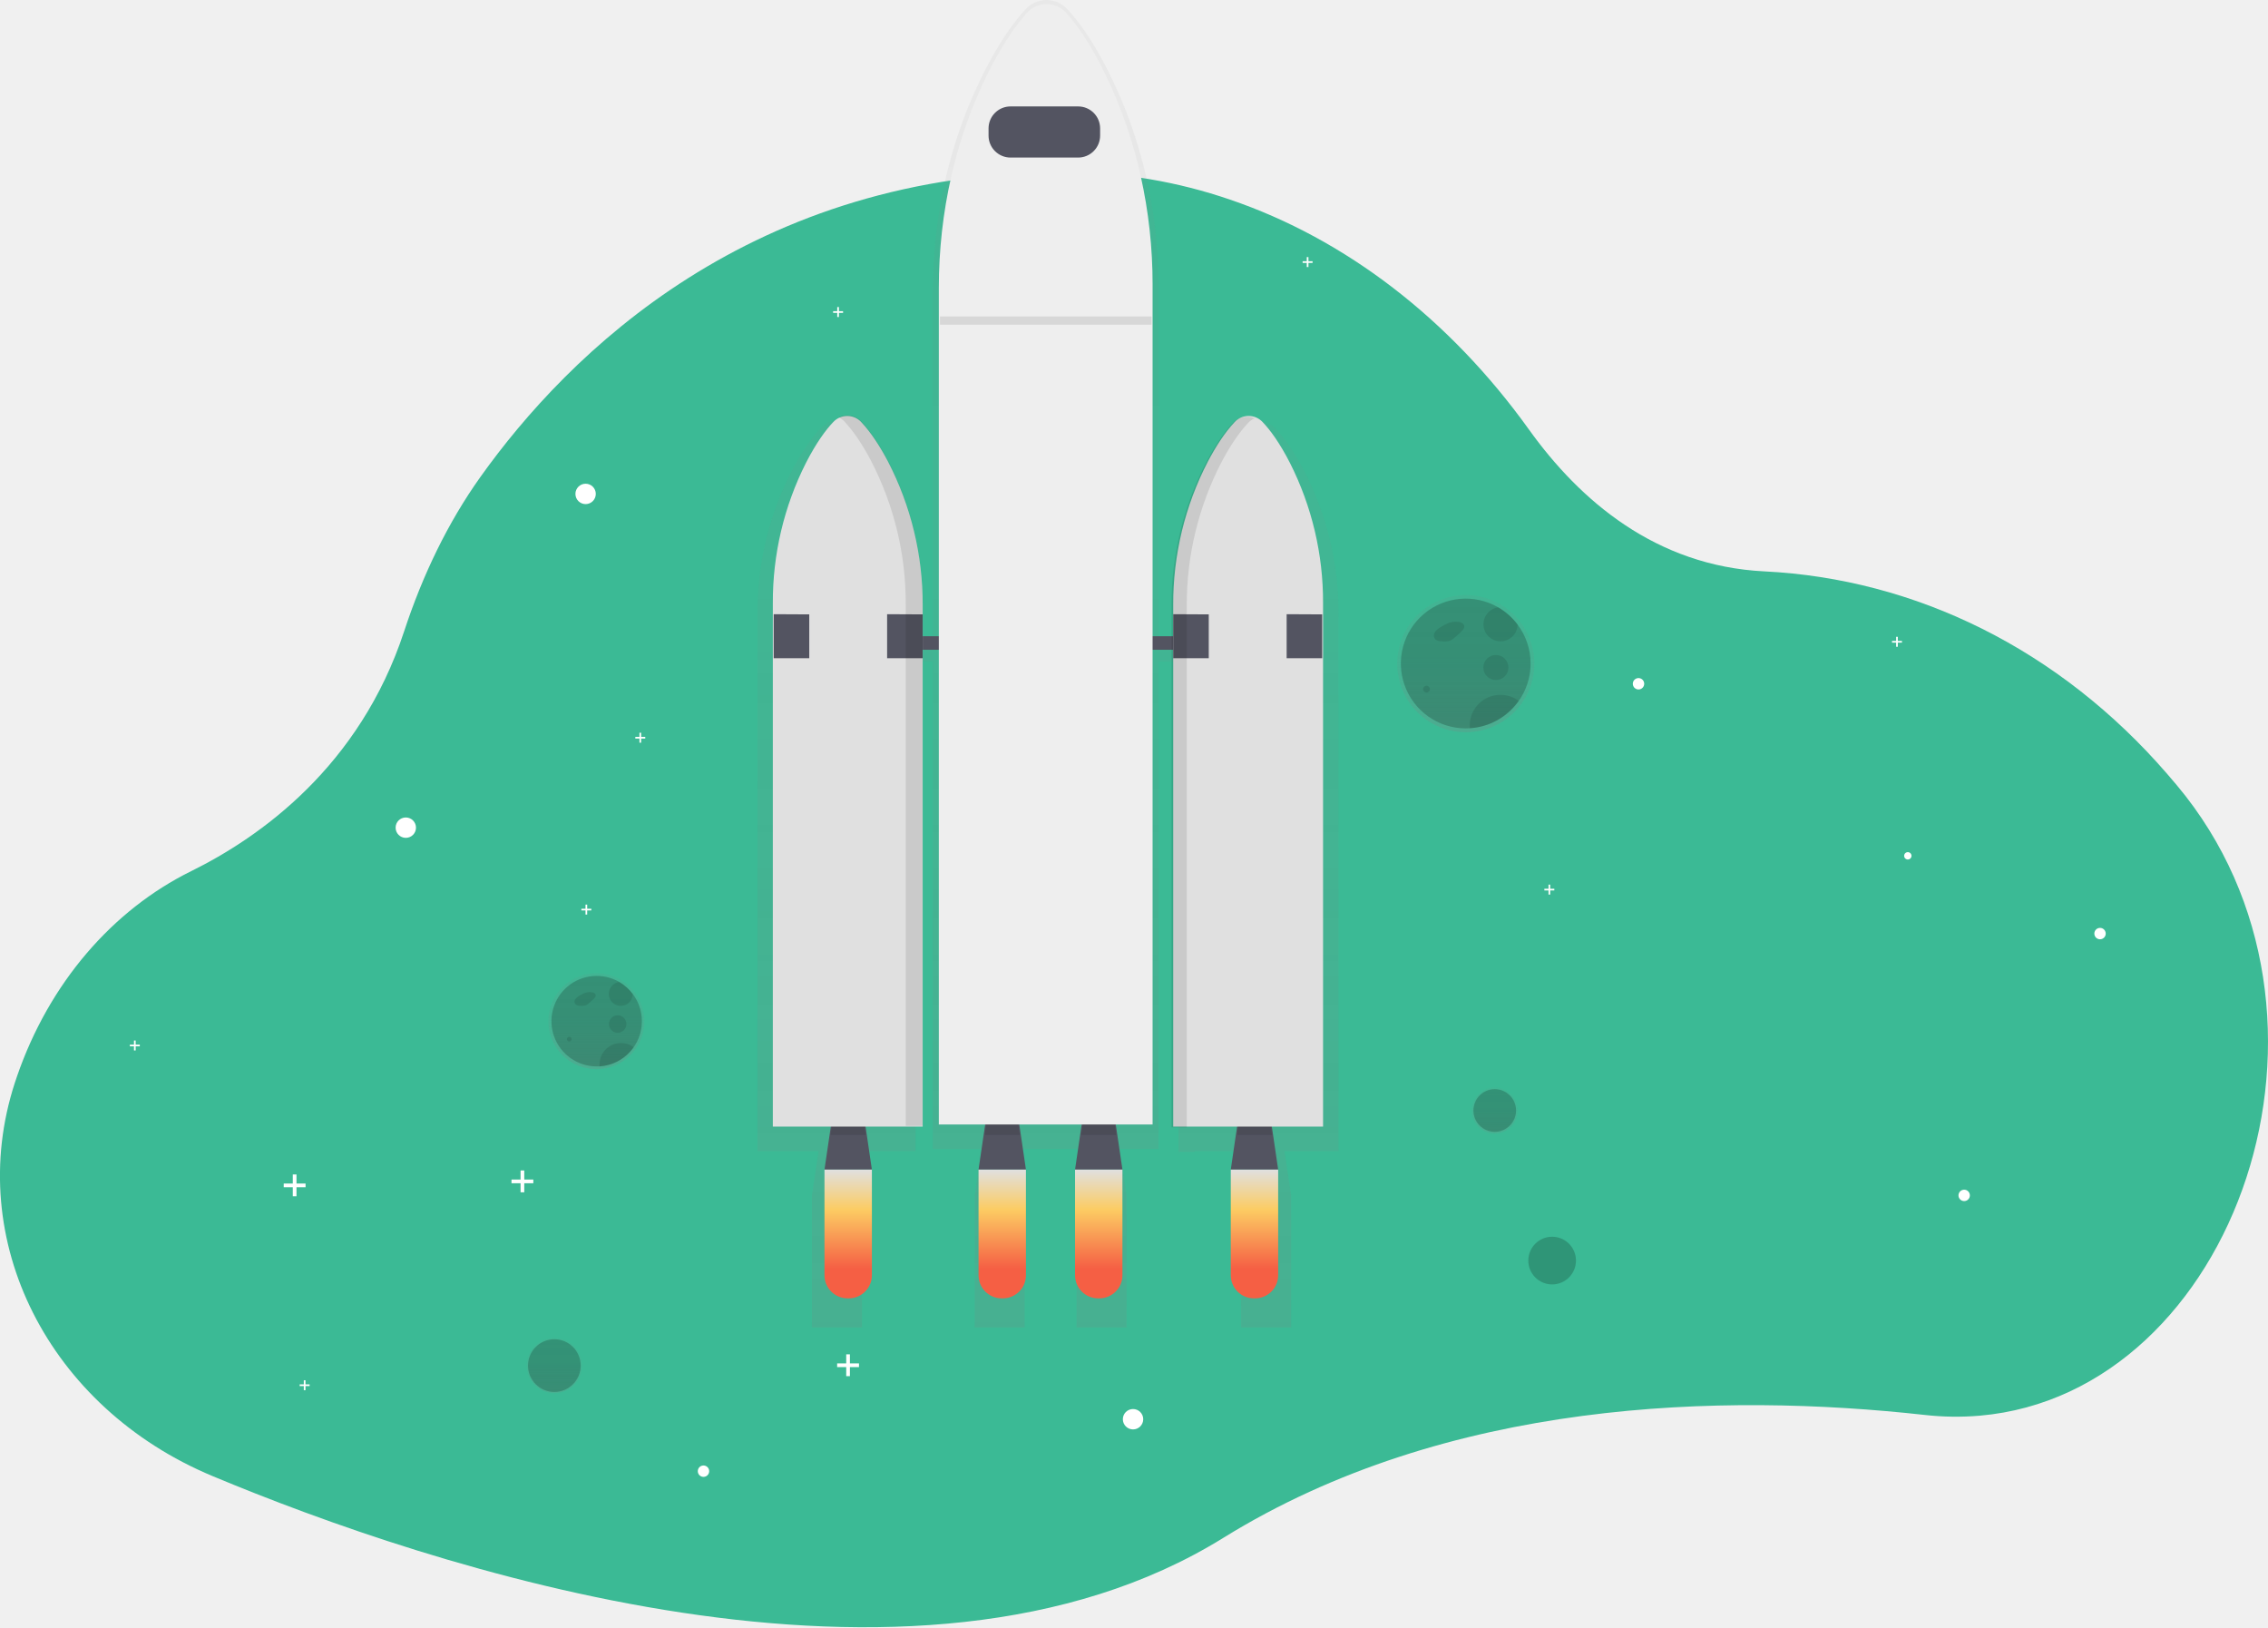
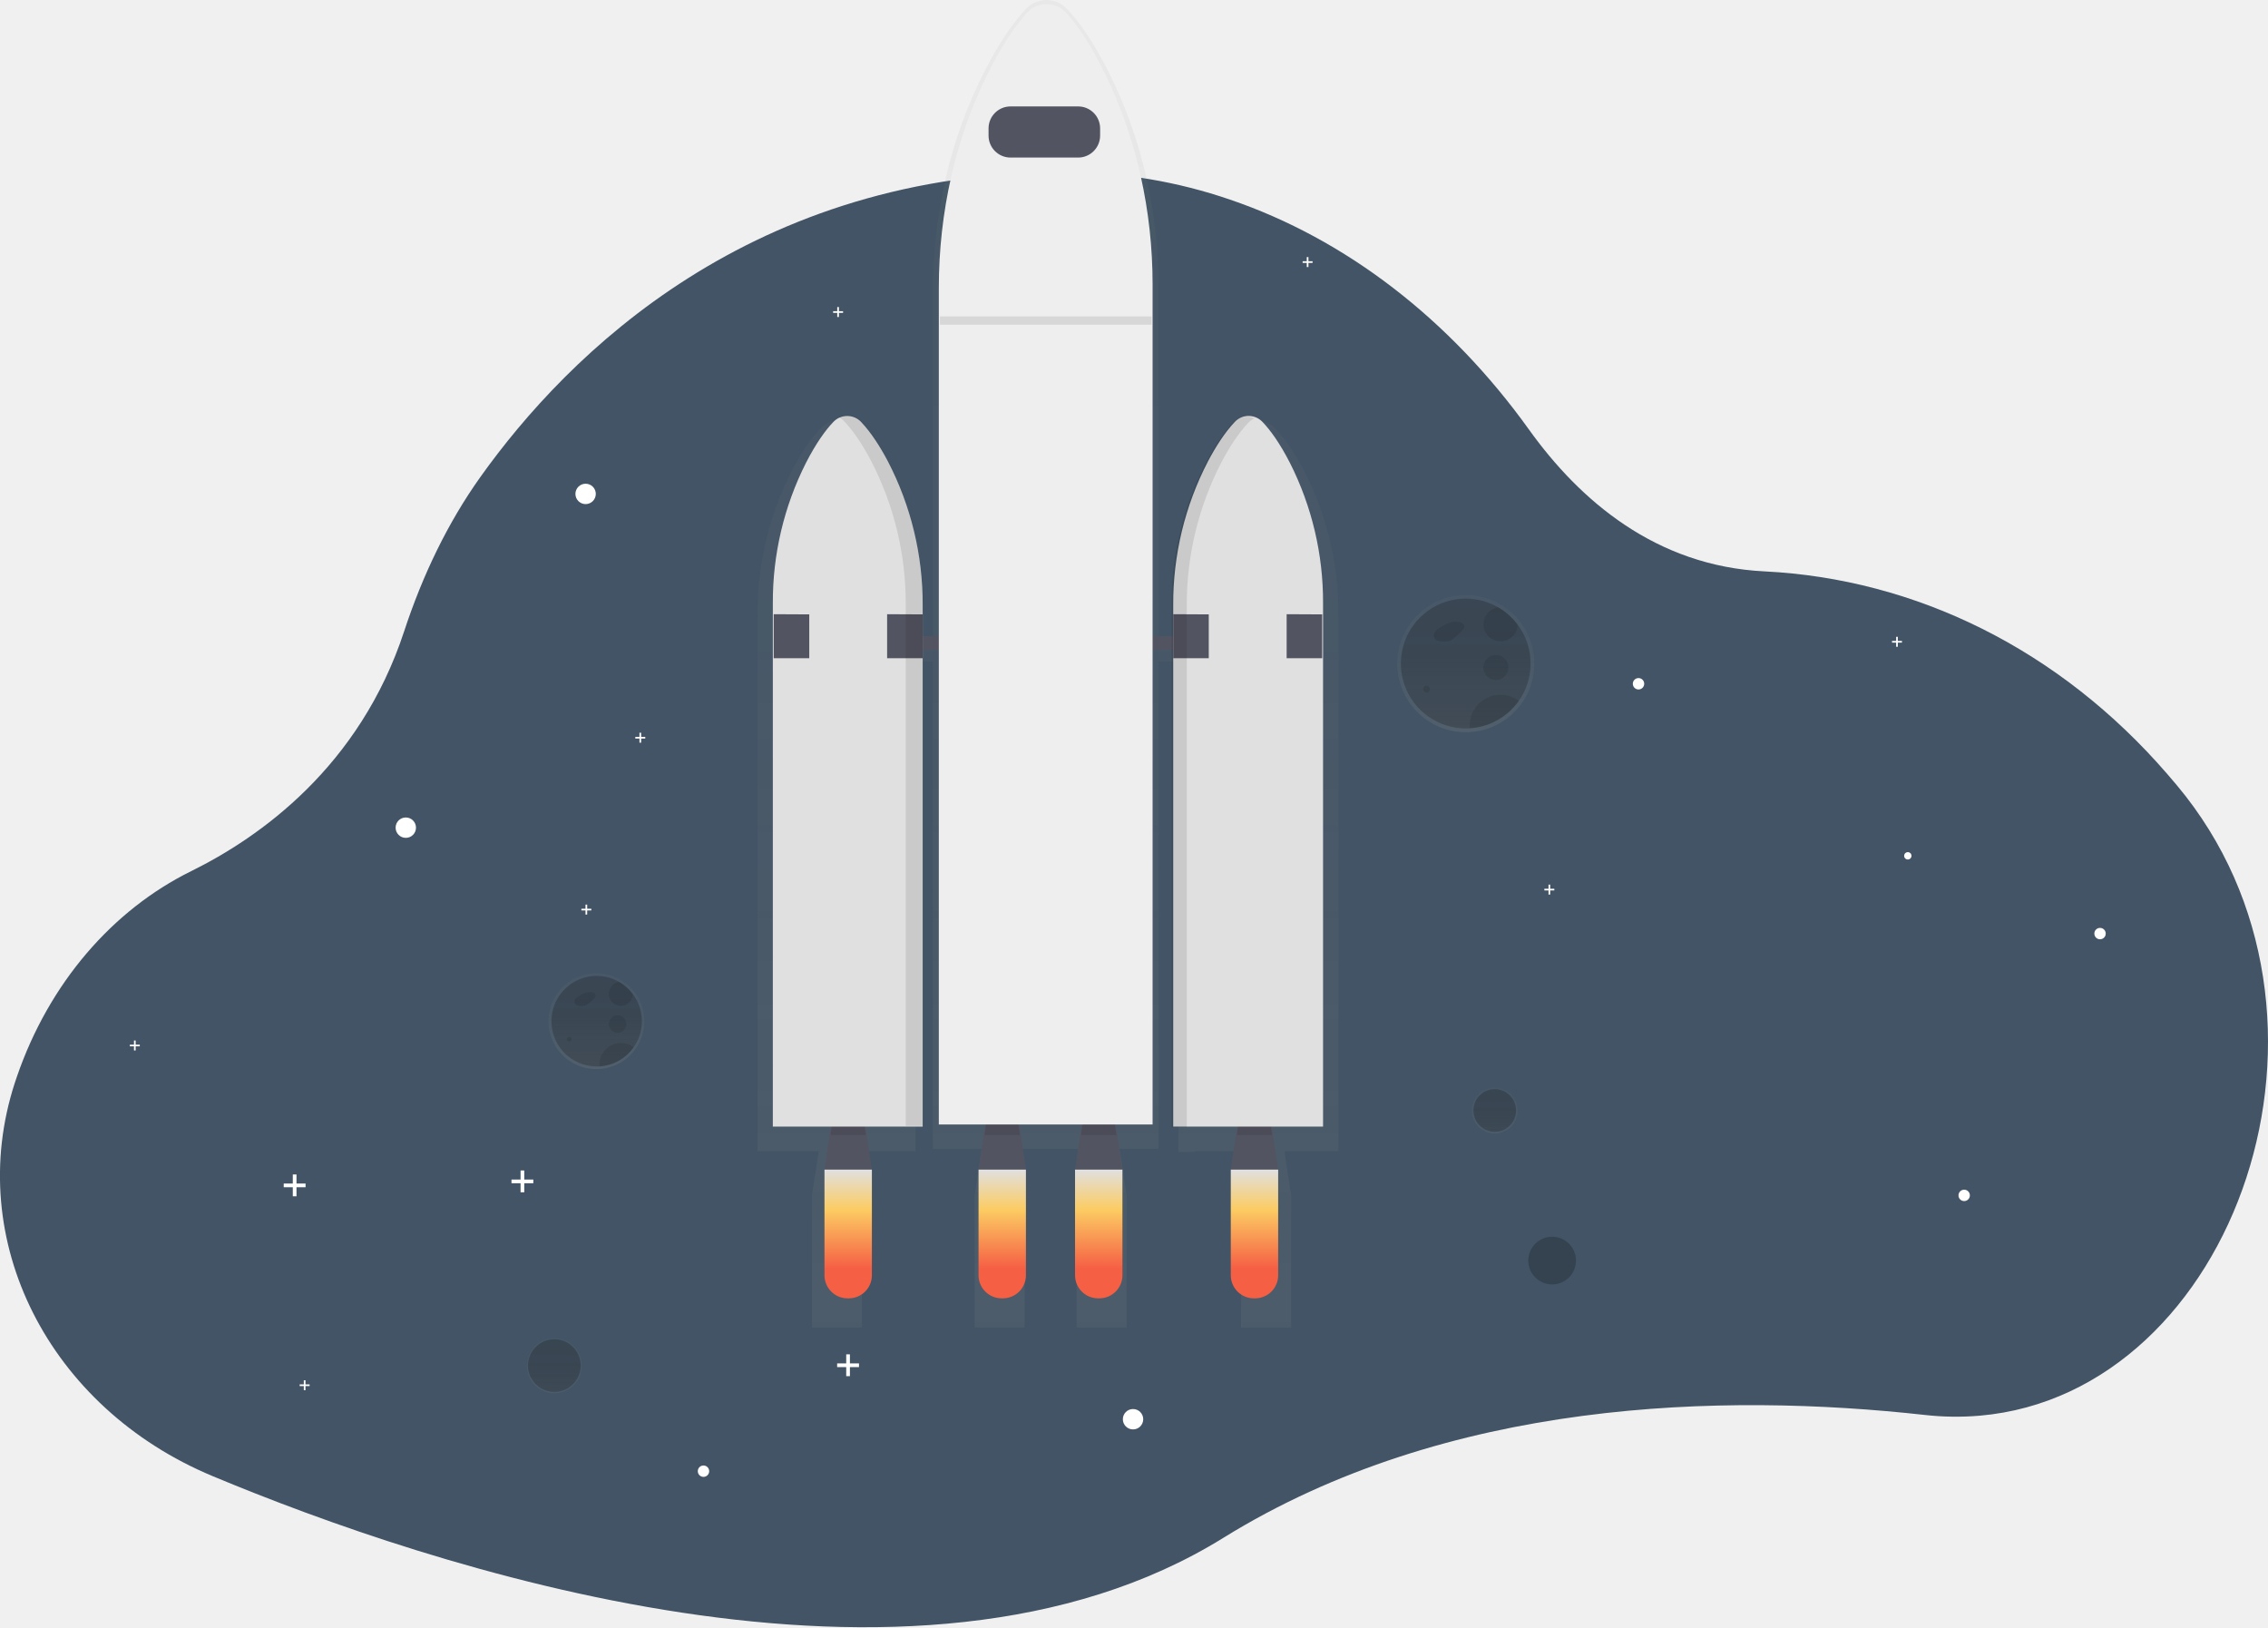
<svg xmlns="http://www.w3.org/2000/svg" xmlns:xlink="http://www.w3.org/1999/xlink" id="f1a3512c-954b-43cd-b4a7-b2a657bfa049" data-name="Layer 1" width="1135.18" height="814.22" viewBox="0 0 1135.18 814.22">
  <defs>
    <linearGradient id="a846f69c-c3f1-49f3-adee-5a4e8443ee4e" x1="277.46" y1="697.11" x2="277.46" y2="669.52" gradientUnits="userSpaceOnUse">
      <stop offset="0" stop-color="gray" stop-opacity="0.25" />
      <stop offset="0.54" stop-color="gray" stop-opacity="0.12" />
      <stop offset="1" stop-color="gray" stop-opacity="0.1" />
    </linearGradient>
    <linearGradient id="b1395abd-e294-4466-9af9-40f9f1f4ad0f" x1="748.15" y1="567.16" x2="748.15" y2="544.13" xlink:href="#a846f69c-c3f1-49f3-adee-5a4e8443ee4e" />
    <linearGradient id="a8b11853-451e-4181-8600-fa718044326b" x1="556.93" y1="707.16" x2="556.93" y2="42.89" xlink:href="#a846f69c-c3f1-49f3-adee-5a4e8443ee4e" />
    <linearGradient id="f1ea05b4-3102-498a-ab85-05d222a08540" x1="456.95" y1="628.14" x2="456.95" y2="692.54" gradientUnits="userSpaceOnUse">
      <stop offset="0" stop-color="#e0e0e0" />
      <stop offset="0.31" stop-color="#fccc63" />
      <stop offset="0.77" stop-color="#f55f44" />
    </linearGradient>
    <linearGradient id="a65a9945-4cea-45de-8969-2abf9ed9c602" x1="534.05" y1="628.14" x2="534.05" y2="692.54" xlink:href="#f1ea05b4-3102-498a-ab85-05d222a08540" />
    <linearGradient id="e83da883-60d3-4fc8-a1fc-2d21e84cc652" x1="582.35" y1="628.14" x2="582.35" y2="692.54" xlink:href="#f1ea05b4-3102-498a-ab85-05d222a08540" />
    <linearGradient id="e7319a41-e0d4-4be9-9de6-9ff87ed2cc66" x1="660.3" y1="628.14" x2="660.3" y2="692.54" xlink:href="#f1ea05b4-3102-498a-ab85-05d222a08540" />
    <linearGradient id="a8b1f8cd-6e4b-4699-9cd1-501c51b12a87" x1="766.05" y1="409.23" x2="766.05" y2="340.57" xlink:href="#a846f69c-c3f1-49f3-adee-5a4e8443ee4e" />
    <linearGradient id="ef97273a-5cfd-4109-a624-feeb24fdeadc" x1="331.05" y1="577.85" x2="331.05" y2="529.94" xlink:href="#a846f69c-c3f1-49f3-adee-5a4e8443ee4e" />
  </defs>
-   <path d="M1023.41,751.25a139.92,139.92,0,0,1-27.7-.37c-101.12-11.18-238.82-8-351.07,61.55C489.4,908.6,246.11,826.27,138.79,781.48c-82-34.21-124.57-118-99-196.65.36-1.11.73-2.22,1.12-3.33C57,534.76,88.76,498.18,128.09,478.79c34.28-16.9,84.33-52.19,106.6-120,9.2-28,21.82-54.34,38.21-77.3C316.79,220,408.67,128.43,566.69,129a254.66,254.66,0,0,1,81.41,13.78c57.73,19.67,109.87,59.66,149.63,115.1,25.37,35.36,63.39,68.23,117.82,70.91,75.54,3.74,147.63,38.91,201.71,101.5,1.56,1.8,3.1,3.61,4.64,5.44C1218.19,550.44,1151.31,740.07,1023.41,751.25Z" transform="translate(-32.41 -42.89)" fill="#3bba95" />
+   <path d="M1023.41,751.25a139.92,139.92,0,0,1-27.7-.37c-101.12-11.18-238.82-8-351.07,61.55C489.4,908.6,246.11,826.27,138.79,781.48c-82-34.21-124.57-118-99-196.65.36-1.11.73-2.22,1.12-3.33C57,534.76,88.76,498.18,128.09,478.79c34.28-16.9,84.33-52.19,106.6-120,9.2-28,21.82-54.34,38.21-77.3C316.79,220,408.67,128.43,566.69,129a254.66,254.66,0,0,1,81.41,13.78c57.73,19.67,109.87,59.66,149.63,115.1,25.37,35.36,63.39,68.23,117.82,70.91,75.54,3.74,147.63,38.91,201.71,101.5,1.56,1.8,3.1,3.61,4.64,5.44C1218.19,550.44,1151.31,740.07,1023.41,751.25Z" transform="translate(-32.41 -42.89)" fill="#425465" />
  <g opacity="0.7">
    <circle cx="277.46" cy="683.31" r="13.8" fill="url(#a846f69c-c3f1-49f3-adee-5a4e8443ee4e)" />
  </g>
  <circle cx="277.46" cy="683.31" r="13.18" opacity="0.2" />
  <circle cx="203.11" cy="414.14" r="5.1" fill="#fff" />
  <circle cx="567.11" cy="710.14" r="5.1" fill="#fff" />
  <circle cx="352.11" cy="736.14" r="2.85" fill="#fff" />
  <circle cx="983.11" cy="598.14" r="2.85" fill="#fff" />
  <circle cx="820.11" cy="342.14" r="2.85" fill="#fff" />
  <circle cx="1051.11" cy="467.14" r="2.85" fill="#fff" />
  <circle cx="293.11" cy="247.14" r="5.1" fill="#fff" />
  <polygon points="152.94 592.21 148.4 592.21 148.4 587.67 146.55 587.67 146.55 592.21 142.01 592.21 142.01 594.06 146.55 594.06 146.55 598.59 148.4 598.59 148.4 594.06 152.94 594.06 152.94 592.21" fill="#fff" />
  <polygon points="266.94 590.21 262.4 590.21 262.4 585.67 260.55 585.67 260.55 590.21 256.01 590.21 256.01 592.06 260.55 592.06 260.55 596.59 262.4 596.59 262.4 592.06 266.94 592.06 266.94 590.21" fill="#fff" />
  <polygon points="429.94 682.21 425.4 682.21 425.4 677.67 423.55 677.67 423.55 682.21 419.01 682.21 419.01 684.06 423.55 684.06 423.55 688.59 425.4 688.59 425.4 684.06 429.94 684.06 429.94 682.21" fill="#fff" />
  <polygon points="656.97 130.71 654.9 130.71 654.9 128.64 654.06 128.64 654.06 130.71 651.99 130.71 651.99 131.55 654.06 131.55 654.06 133.62 654.9 133.62 654.9 131.55 656.97 131.55 656.97 130.71" fill="#fff" />
  <polygon points="951.97 320.71 949.9 320.71 949.9 318.64 949.06 318.64 949.06 320.71 946.99 320.71 946.99 321.55 949.06 321.55 949.06 323.62 949.9 323.62 949.9 321.55 951.97 321.55 951.97 320.71" fill="#fff" />
  <polygon points="777.97 444.71 775.9 444.71 775.9 442.64 775.06 442.64 775.06 444.71 772.99 444.71 772.99 445.55 775.06 445.55 775.06 447.62 775.9 447.62 775.9 445.55 777.97 445.55 777.97 444.71" fill="#fff" />
  <polygon points="69.97 522.71 67.9 522.71 67.9 520.64 67.06 520.64 67.06 522.71 64.99 522.71 64.99 523.55 67.06 523.55 67.06 525.62 67.9 525.62 67.9 523.55 69.97 523.55 69.97 522.71" fill="#fff" />
  <polygon points="154.97 692.71 152.9 692.71 152.9 690.64 152.06 690.64 152.06 692.71 149.99 692.71 149.99 693.55 152.06 693.55 152.06 695.62 152.9 695.62 152.9 693.55 154.97 693.55 154.97 692.71" fill="#fff" />
  <polygon points="421.97 155.71 419.9 155.71 419.9 153.64 419.06 153.64 419.06 155.71 416.99 155.71 416.99 156.55 419.06 156.55 419.06 158.62 419.9 158.62 419.9 156.55 421.97 156.55 421.97 155.71" fill="#fff" />
  <polygon points="295.97 454.71 293.9 454.71 293.9 452.64 293.06 452.64 293.06 454.71 290.99 454.71 290.99 455.55 293.06 455.55 293.06 457.62 293.9 457.62 293.9 455.55 295.97 455.55 295.97 454.71" fill="#fff" />
  <polygon points="322.97 368.71 320.9 368.71 320.9 366.64 320.06 366.64 320.06 368.71 317.99 368.71 317.99 369.55 320.06 369.55 320.06 371.62 320.9 371.62 320.9 369.55 322.97 369.55 322.97 368.71" fill="#fff" />
  <g opacity="0.7">
    <circle cx="748.15" cy="555.65" r="11.52" fill="url(#b1395abd-e294-4466-9af9-40f9f1f4ad0f)" />
  </g>
  <circle cx="748.15" cy="555.65" r="10.67" opacity="0.2" />
  <circle cx="776.88" cy="630.76" r="11.93" opacity="0.2" />
  <g opacity="0.7">
    <path d="M702.38,349.92a154.77,154.77,0,0,0-17.5-72c-5.49-10.44-10.5-16.92-14.36-20.91a10.25,10.25,0,0,0-11.74-2.26,10.64,10.64,0,0,0-4.11,2.65c-5.21,5.4-9.92,12.54-14,20.13a155.43,155.43,0,0,0-18.37,74v15.48h-9.93V187c0-37.72-8.44-74.93-25-107.93-7.84-15.64-15-25.36-20.49-31.33a14.2,14.2,0,0,0-21.35,0c-7.44,8.09-14.16,18.79-20,30.16-17.39,33.72-26.22,72-26.22,110.82V366.94h-8.58V350.71a155.39,155.39,0,0,0-18.37-73.95c-4.11-7.59-8.82-14.73-14-20.13a10.27,10.27,0,0,0-12-2.18l.36.19a10.76,10.76,0,0,0-3.35,2.34c-3.85,4-8.86,10.47-14.35,20.91a154.77,154.77,0,0,0-17.5,72v269h30.64L438.78,641v66.13h25.06V641l-3.35-22.12h30.2v-245h8.58V617.82h24.47L520.23,641v66.13h25.06V641l-3.51-23.21h33L571.25,641v66.13h25.06V641l-3.51-23.21h19.54V373.91h9.93V619.28h8.05v-.37h26.62L653.6,641v66.13h25.06V641l-3.35-22.12h27.07Z" transform="translate(-32.41 -42.89)" fill="url(#a8b11853-451e-4181-8600-fa718044326b)" />
  </g>
  <polygon points="436.4 585.25 412.67 585.25 416.91 556.44 432.16 556.44 436.4 585.25" fill="#535461" />
  <g opacity="0.1">
    <polygon points="415.73 567.88 433.34 567.88 432.16 559.83 416.91 559.83 415.73 567.88" />
  </g>
  <polygon points="639.75 585.25 616.03 585.25 620.26 556.44 635.52 556.44 639.75 585.25" fill="#535461" />
  <g opacity="0.1">
    <polygon points="619.08 567.88 636.7 567.88 635.52 559.83 620.26 559.83 619.08 567.88" />
  </g>
  <polygon points="513.5 585.25 489.78 585.25 494.01 556.44 509.27 556.44 513.5 585.25" fill="#535461" />
  <g opacity="0.1">
    <polygon points="492.83 567.88 510.45 567.88 509.27 559.83 494.01 559.83 492.83 567.88" />
  </g>
  <polygon points="561.8 585.25 538.08 585.25 542.31 556.44 557.56 556.44 561.8 585.25" fill="#535461" />
  <g opacity="0.1">
    <polygon points="541.13 567.88 558.75 567.88 557.56 559.83 542.31 559.83 541.13 567.88" />
  </g>
  <rect x="436.4" y="318.35" width="169.46" height="6.78" fill="#535461" />
  <path d="M664.46,254.16a9.55,9.55,0,0,0-14.16,0c-4.93,5.26-9.39,12.21-13.28,19.6a154.77,154.77,0,0,0-17.39,72V606.6h75V344.66a154.22,154.22,0,0,0-16.57-70.14C672.85,264.36,668.11,258,664.46,254.16Z" transform="translate(-32.41 -42.89)" fill="#e0e0e0" />
  <path d="M449.39,254.16a9.55,9.55,0,0,1,14.16,0c4.94,5.26,9.39,12.21,13.29,19.6a154.89,154.89,0,0,1,17.39,72V606.6h-75V344.66a154.22,154.22,0,0,1,16.57-70.14C441,264.36,445.74,258,449.39,254.16Z" transform="translate(-32.41 -42.89)" fill="#e0e0e0" />
  <polygon points="387.25 307.33 405.05 307.42 405.05 329.36 387.25 329.36 387.25 307.33" fill="#535461" />
  <polygon points="444.02 307.33 461.82 307.42 461.82 329.36 444.02 329.36 444.02 307.33" fill="#535461" />
  <polygon points="587.22 307.33 605.01 307.42 605.01 329.36 587.22 329.36 587.22 307.33" fill="#535461" />
  <polygon points="643.99 307.33 661.78 307.42 661.78 329.36 643.99 329.36 643.99 307.33" fill="#535461" />
  <g opacity="0.1">
    <path d="M476.84,273.42c-3.9-7.39-8.35-14.34-13.29-19.6a9.51,9.51,0,0,0-11.33-2.13,10.11,10.11,0,0,1,2.86,2.13c4.93,5.26,9.39,12.21,13.28,19.6a154.75,154.75,0,0,1,17.39,72V606.24h8.48V345.43A154.88,154.88,0,0,0,476.84,273.42Z" transform="translate(-32.41 -42.89)" />
  </g>
  <g opacity="0.1">
    <path d="M643.8,274.14c3.89-7.39,8.35-14.34,13.28-19.6a9.92,9.92,0,0,1,3.28-2.34,9.54,9.54,0,0,0-10.9,2.34c-4.94,5.26-9.4,12.21-13.29,19.6a154.89,154.89,0,0,0-17.39,72V607h7.63V346.16A154.77,154.77,0,0,1,643.8,274.14Z" transform="translate(-32.41 -42.89)" />
  </g>
  <path d="M457.27,692.54h-.65A11.54,11.54,0,0,1,445.08,681V628.14h23.73V681A11.54,11.54,0,0,1,457.27,692.54Z" transform="translate(-32.41 -42.89)" fill="url(#f1ea05b4-3102-498a-ab85-05d222a08540)" />
  <path d="M534.38,692.54h-.66A11.54,11.54,0,0,1,522.19,681V628.14h23.72V681A11.54,11.54,0,0,1,534.38,692.54Z" transform="translate(-32.41 -42.89)" fill="url(#a65a9945-4cea-45de-8969-2abf9ed9c602)" />
  <path d="M582.67,692.54H582A11.54,11.54,0,0,1,570.49,681V628.14h23.72V681A11.54,11.54,0,0,1,582.67,692.54Z" transform="translate(-32.41 -42.89)" fill="url(#e83da883-60d3-4fc8-a1fc-2d21e84cc652)" />
  <path d="M660.63,692.54H660A11.54,11.54,0,0,1,648.44,681V628.14h23.72V681A11.54,11.54,0,0,1,660.63,692.54Z" transform="translate(-32.41 -42.89)" fill="url(#e7319a41-e0d4-4be9-9de6-9ff87ed2cc66)" />
  <path d="M566.34,49.64a13.2,13.2,0,0,0-20.21,0c-7,7.88-13.4,18.29-19,29.37-16.46,32.84-24.82,70.12-24.82,107.92V605.54h107V185.25c0-36.73-8-73-23.64-105.1C578.32,64.92,571.55,55.45,566.34,49.64Z" transform="translate(-32.41 -42.89)" fill="#eee" />
  <rect x="494.79" y="53.25" width="55.84" height="25.59" rx="11" fill="#535461" />
  <g opacity="0.1">
    <rect x="470.48" y="158.35" width="105.91" height="4.11" />
  </g>
  <path d="M793.45,354.22h0a34.62,34.62,0,0,0-10.22-9h0a34.33,34.33,0,1,0-17.17,64.07c.73,0,1.46,0,2.17-.08a34.32,34.32,0,0,0,25.23-54.93Z" transform="translate(-32.41 -42.89)" fill="url(#a8b1f8cd-6e4b-4699-9cd1-501c51b12a87)" />
  <path d="M798.5,374.9a32.45,32.45,0,0,1-30.4,32.38c-.67,0-1.36.07-2.05.07a32.46,32.46,0,1,1,16.23-60.56h0a32.59,32.59,0,0,1,9.66,8.56h0A32.3,32.3,0,0,1,798.5,374.9Z" transform="translate(-32.41 -42.89)" opacity="0.2" />
  <path d="M758.06,354.31a34.88,34.88,0,0,0-4.84,2.55,7.61,7.61,0,0,0-2.59,2.32,3,3,0,0,0-.06,3.31c.79,1.08,2.31,1.24,3.65,1.32a9.34,9.34,0,0,0,4.18-.42,9,9,0,0,0,2.44-1.77l2.79-2.53c1-.88,2-2.09,1.61-3.33a3,3,0,0,0-2.37-1.6,9.92,9.92,0,0,0-7,1.23" transform="translate(-32.41 -42.89)" opacity="0.1" />
  <g opacity="0.1">
    <circle cx="714" cy="344.82" r="1.71" />
  </g>
  <g opacity="0.1">
    <circle cx="748.72" cy="334" r="6.26" />
  </g>
  <g opacity="0.1">
    <path d="M792,355.35h0a8.54,8.54,0,1,1-9.67-8.56h0A32.59,32.59,0,0,1,792,355.35Z" transform="translate(-32.41 -42.89)" />
  </g>
  <g opacity="0.1">
    <path d="M792.58,393.58a32.37,32.37,0,0,1-24.48,13.7c0-.45-.06-.9-.06-1.36a15.38,15.38,0,0,1,24.54-12.34Z" transform="translate(-32.41 -42.89)" />
  </g>
  <path d="M350.17,539.47h0a24.15,24.15,0,0,0-7.14-6.32h0a24,24,0,1,0-12,44.7c.51,0,1,0,1.52-.05a24,24,0,0,0,17.6-38.33Z" transform="translate(-32.41 -42.89)" fill="url(#ef97273a-5cfd-4109-a624-feeb24fdeadc)" />
  <path d="M353.69,553.9a22.64,22.64,0,0,1-21.21,22.59c-.47,0-1,0-1.43,0a22.64,22.64,0,1,1,11.32-42.25h0a22.67,22.67,0,0,1,6.74,6h0A22.52,22.52,0,0,1,353.69,553.9Z" transform="translate(-32.41 -42.89)" opacity="0.2" />
  <path d="M325.47,539.54a23.5,23.5,0,0,0-3.37,1.77,5.54,5.54,0,0,0-1.81,1.62,2.13,2.13,0,0,0,0,2.31,3.23,3.23,0,0,0,2.54.92,6.51,6.51,0,0,0,2.92-.29,6.29,6.29,0,0,0,1.71-1.24l1.94-1.76c.68-.62,1.42-1.46,1.12-2.32a2,2,0,0,0-1.65-1.12,6.87,6.87,0,0,0-4.87.86" transform="translate(-32.41 -42.89)" opacity="0.1" />
  <g opacity="0.1">
    <circle cx="284.93" cy="519.94" r="1.19" />
  </g>
  <g opacity="0.1">
    <circle cx="309.16" cy="512.4" r="4.37" />
  </g>
  <g opacity="0.1">
    <path d="M349.12,540.26h0a6,6,0,1,1-6.75-6h0A22.67,22.67,0,0,1,349.12,540.26Z" transform="translate(-32.41 -42.89)" />
  </g>
  <g opacity="0.1">
    <path d="M349.56,566.93a22.59,22.59,0,0,1-17.08,9.56c0-.31,0-.63,0-1a10.73,10.73,0,0,1,17.12-8.61Z" transform="translate(-32.41 -42.89)" />
  </g>
  <polyline points="837.69 539.42 859.49 551.02 842.47 570.06" fill="none" />
  <circle cx="954.9" cy="428.23" r="1.84" fill="#fff" />
</svg>
